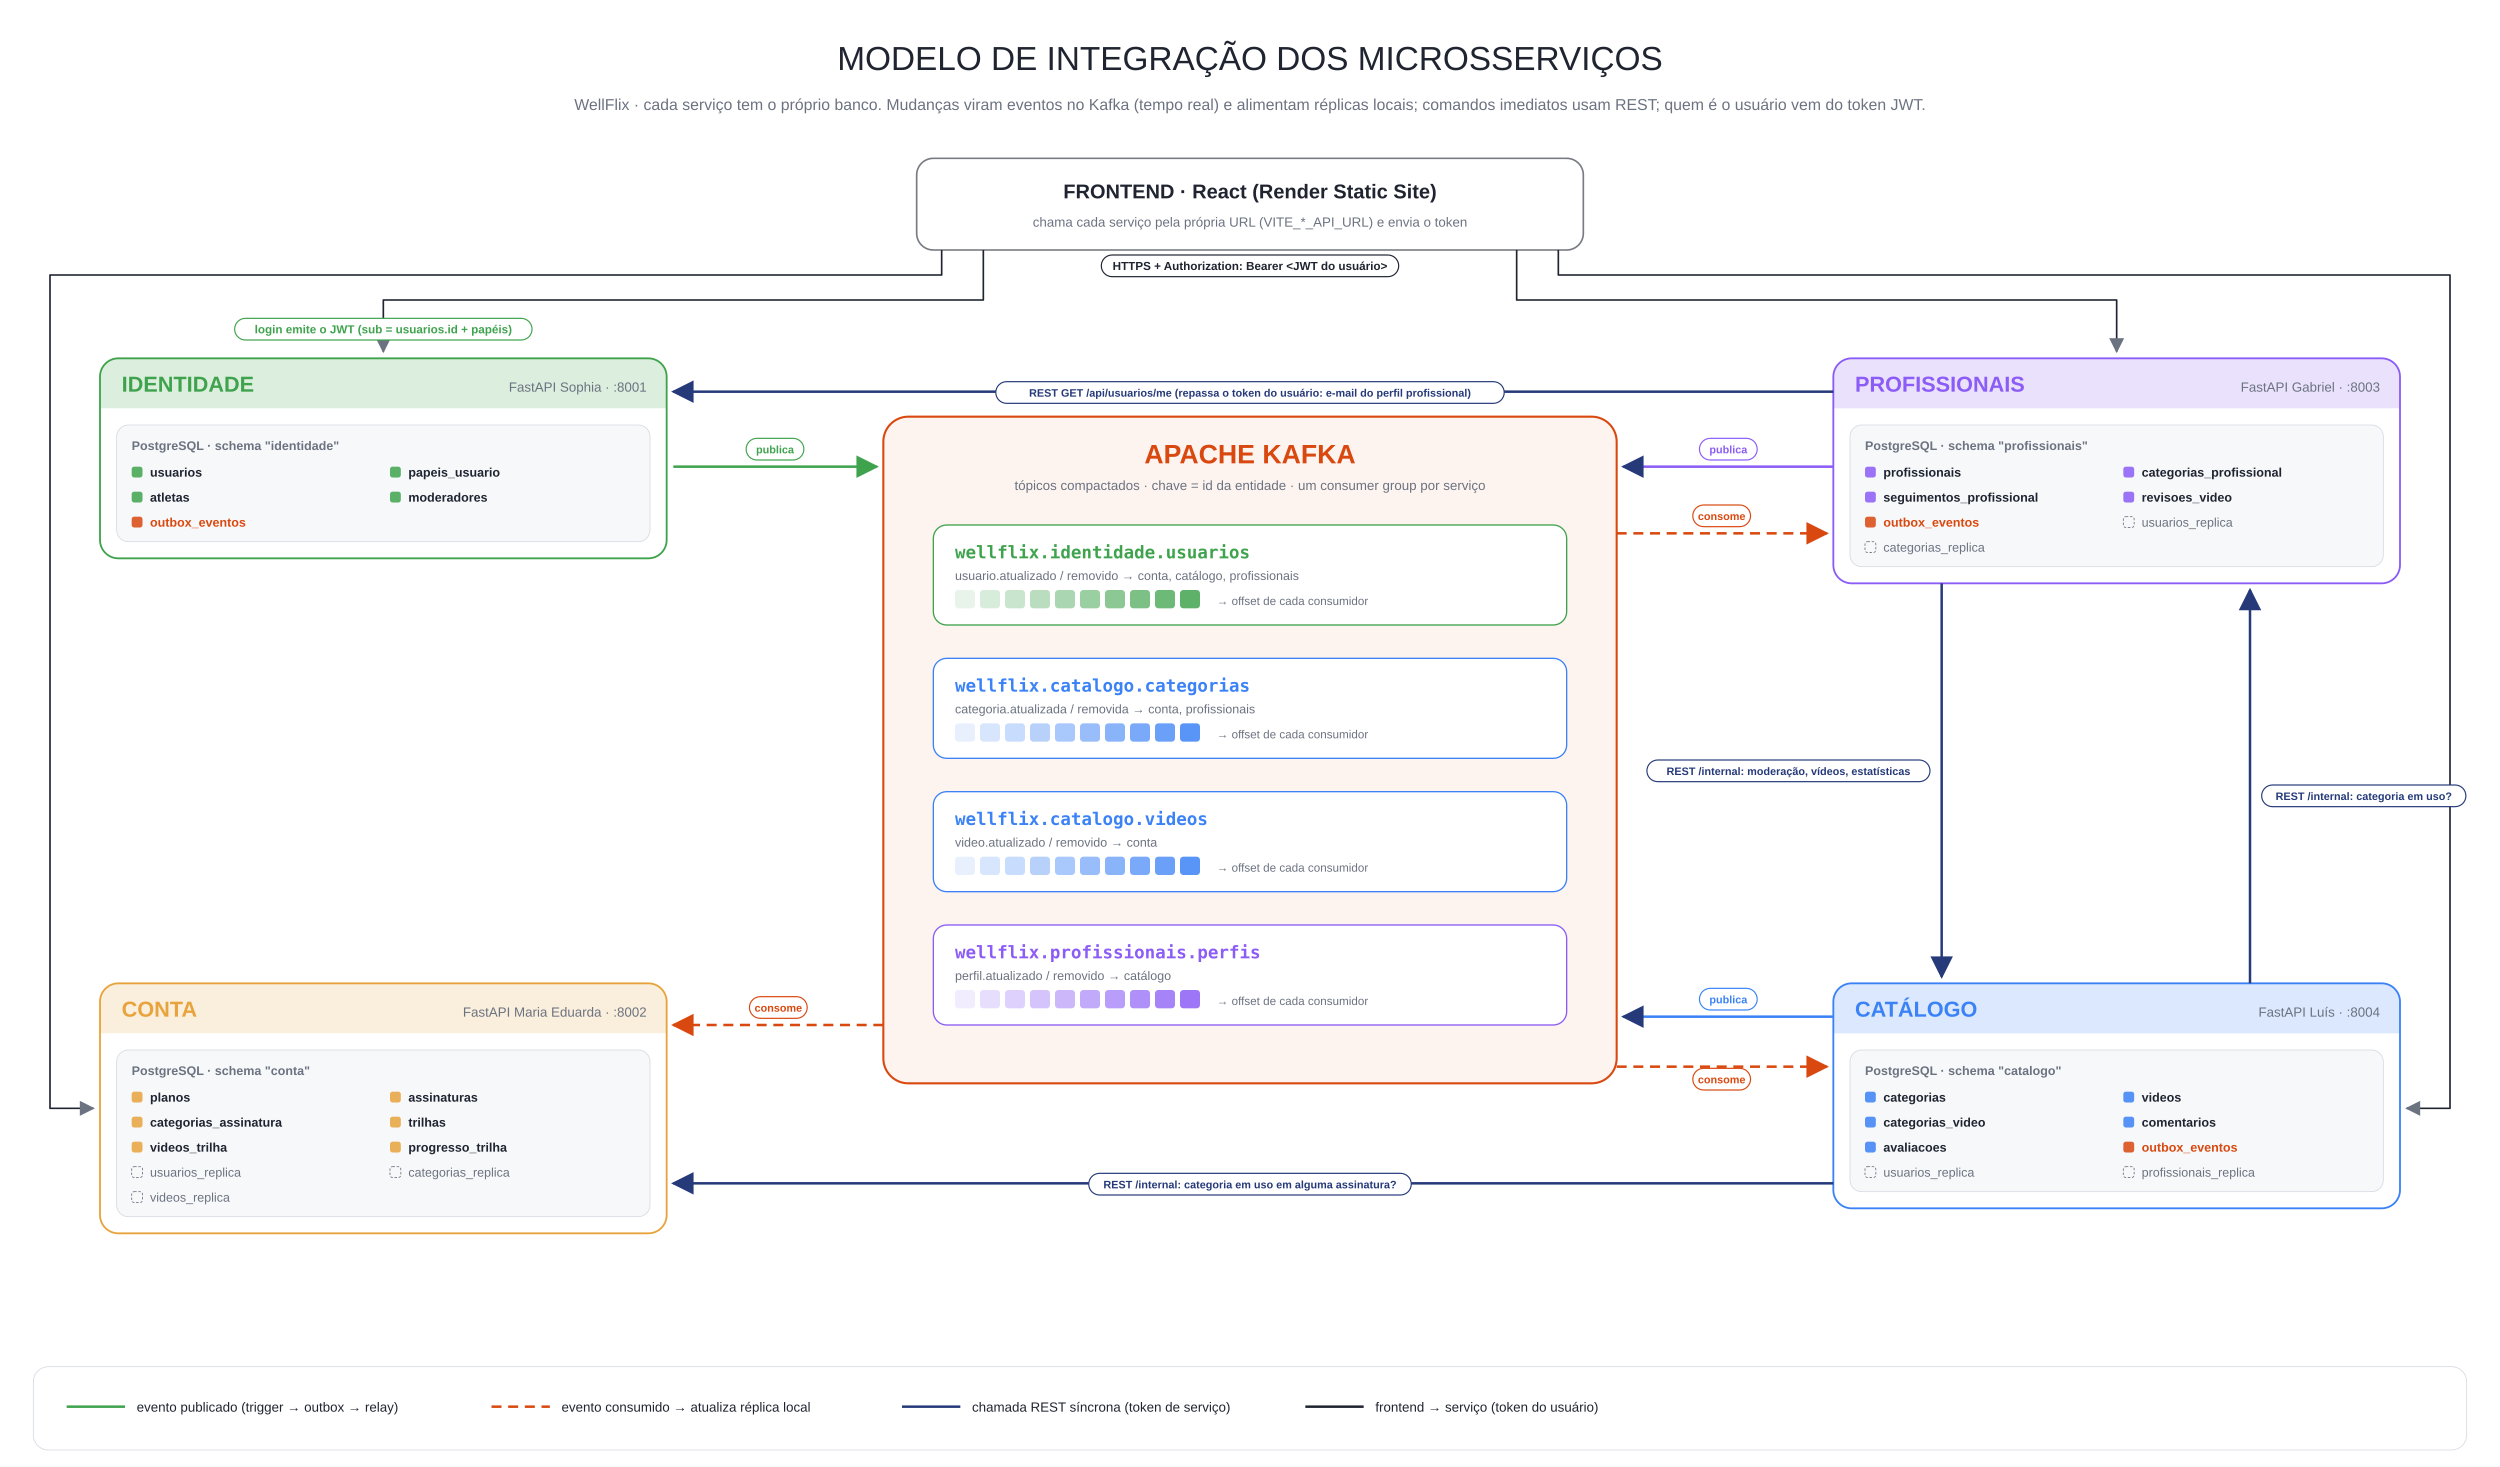
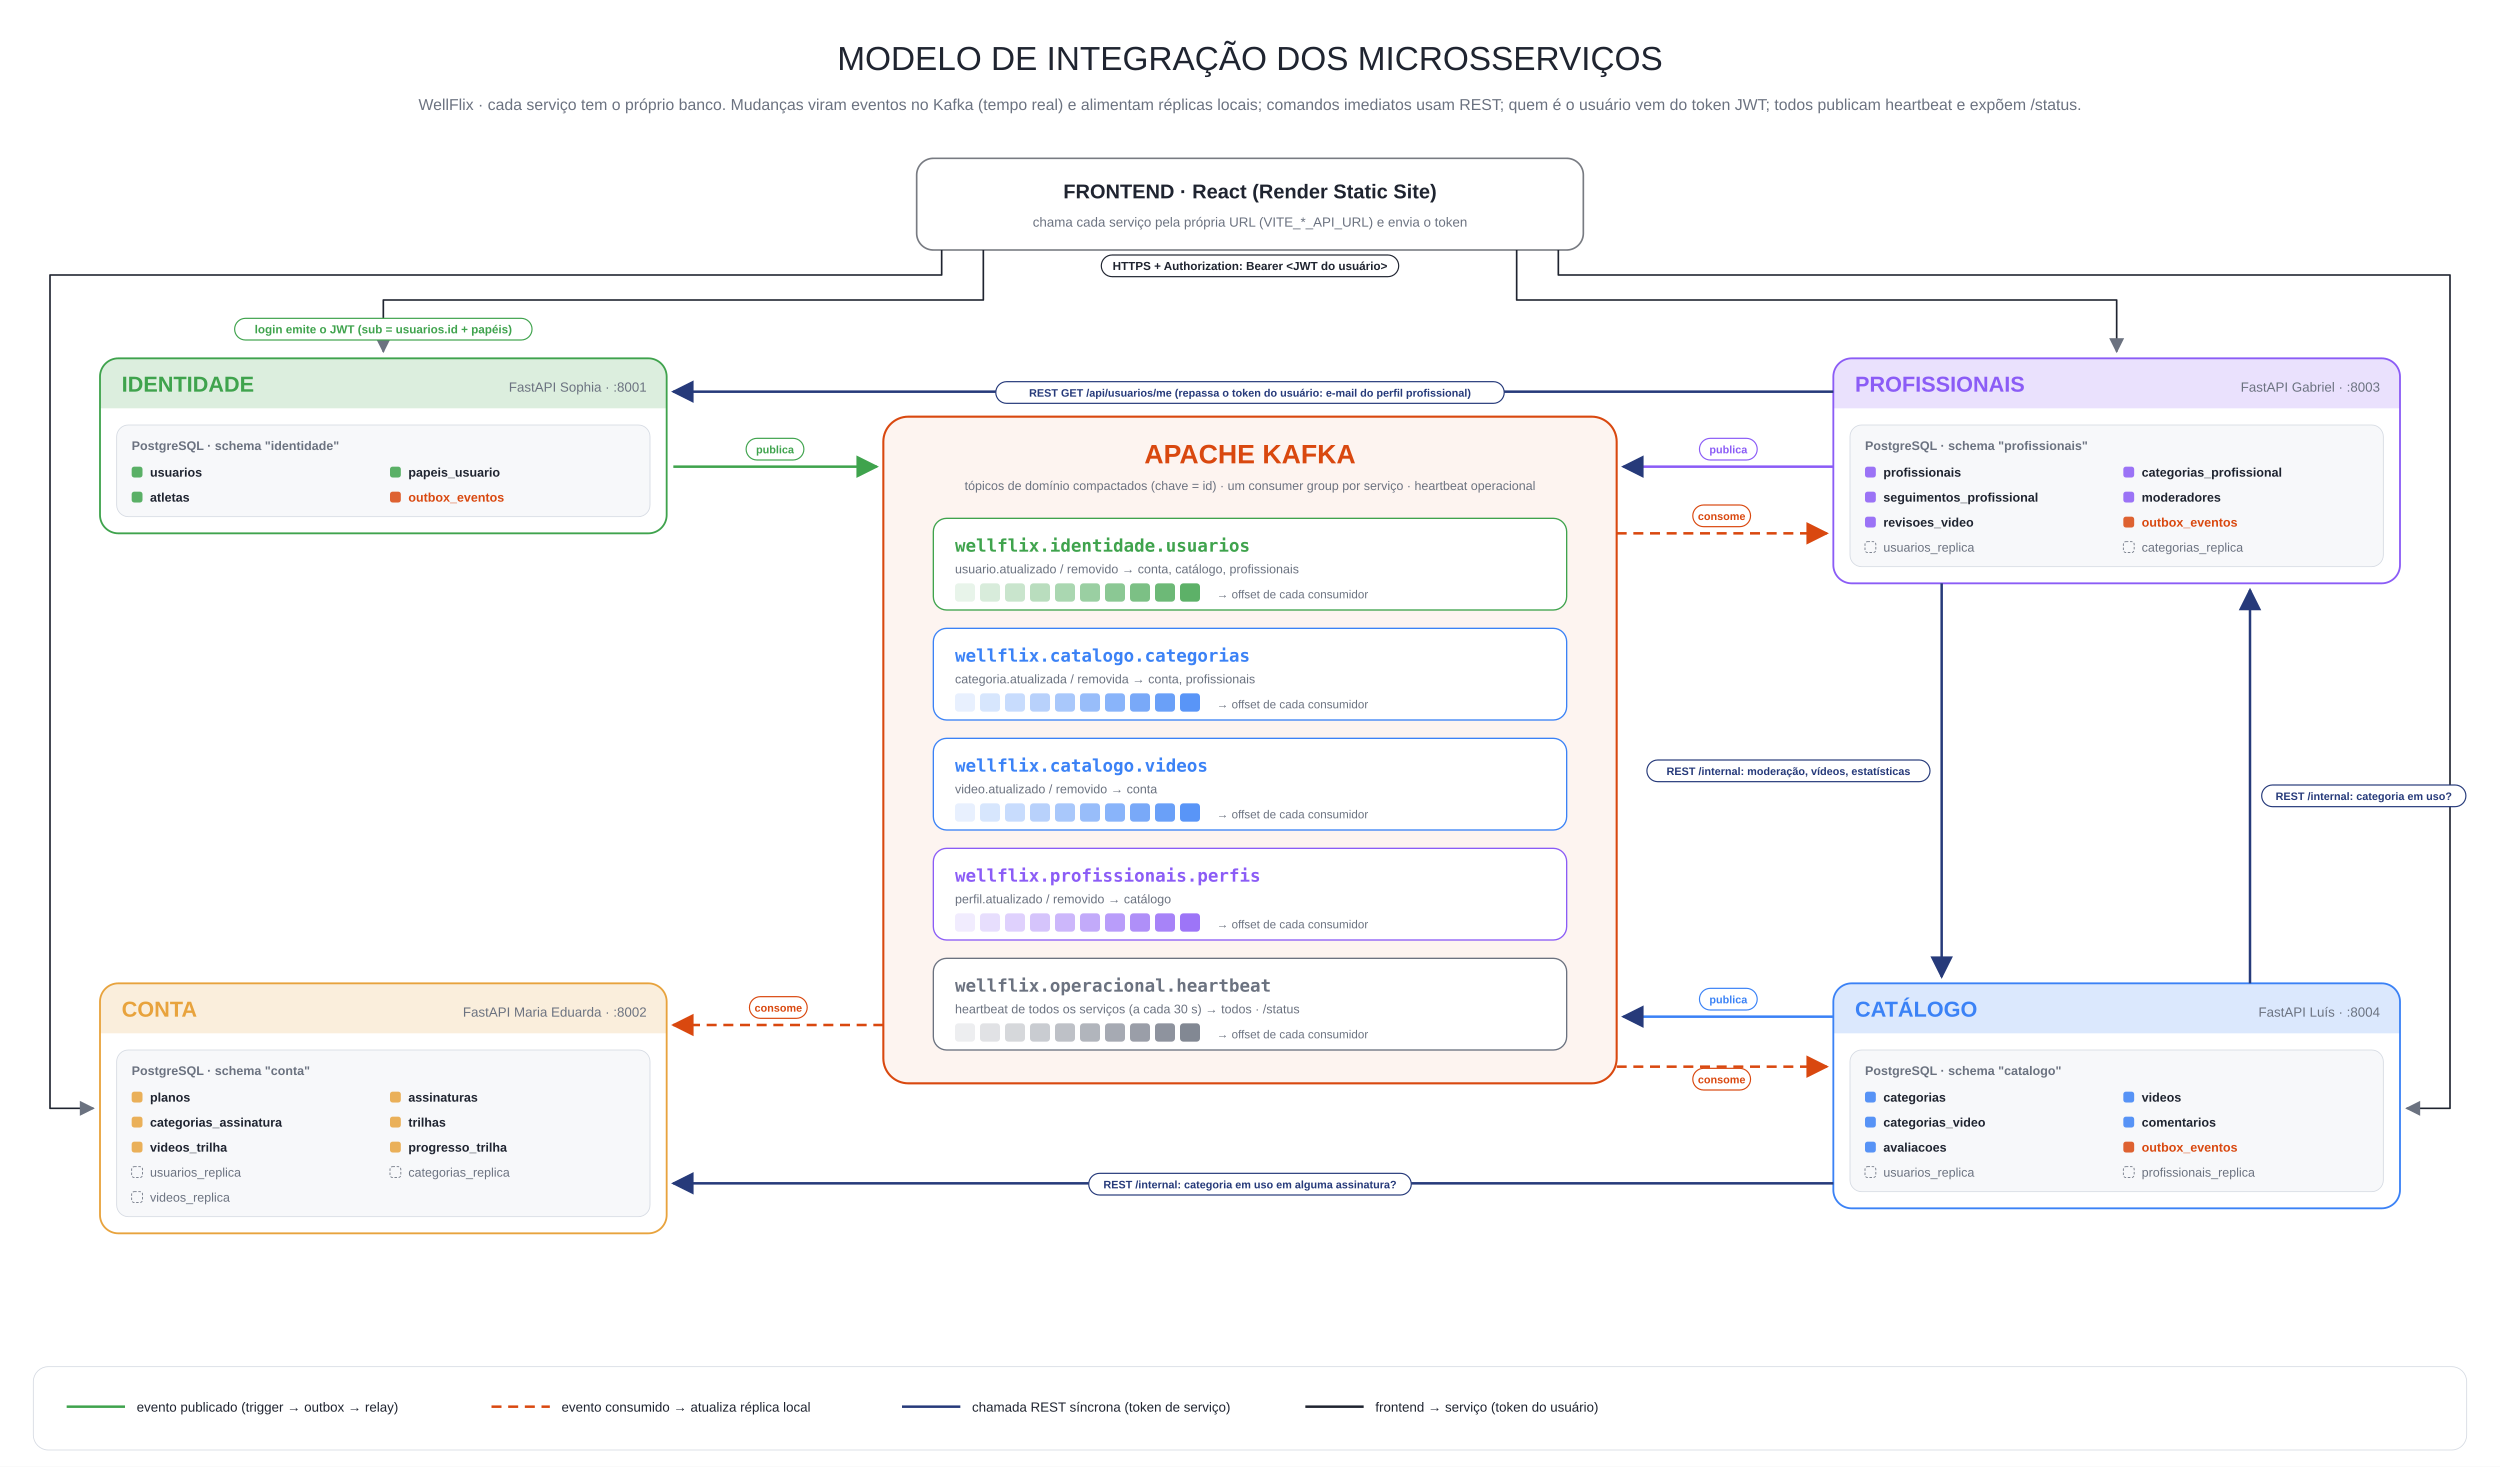
<svg xmlns="http://www.w3.org/2000/svg" width="3000" height="1760" viewBox="0 0 3000 1760">
  <rect width="3000" height="1760" fill="#ffffff" />
  <defs>
    <marker id="ag" viewBox="0 0 10 10" refX="9" refY="5" markerWidth="9" markerHeight="9" orient="auto-start-reverse">
      <path d="M0,0 L10,5 L0,10 z" fill="#3fa34d" />
    </marker>
    <marker id="ak" viewBox="0 0 10 10" refX="9" refY="5" markerWidth="9" markerHeight="9" orient="auto-start-reverse">
      <path d="M0,0 L10,5 L0,10 z" fill="#d9480f" />
    </marker>
    <marker id="ab" viewBox="0 0 10 10" refX="9" refY="5" markerWidth="9" markerHeight="9" orient="auto-start-reverse">
      <path d="M0,0 L10,5 L0,10 z" fill="#263a7a" />
    </marker>
    <marker id="am" viewBox="0 0 10 10" refX="9" refY="5" markerWidth="9" markerHeight="9" orient="auto-start-reverse">
      <path d="M0,0 L10,5 L0,10 z" fill="#6b7280" />
    </marker>
  </defs>
  <text x="1500.0" y="84" font-family="Liberation Sans, Arial, DejaVu Sans, sans-serif" font-size="40" font-weight="400" fill="#1f2430" text-anchor="middle">MODELO DE INTEGRAÇÃO DOS MICROSSERVIÇOS</text>
-   <text x="1500.0" y="132" font-family="Liberation Sans, Arial, DejaVu Sans, sans-serif" font-size="19" font-weight="400" fill="#6b7280" text-anchor="middle">WellFlix · cada serviço tem o próprio banco. Mudanças viram eventos no Kafka (tempo real) e alimentam réplicas locais; comandos imediatos usam REST; quem é o usuário vem do token JWT.</text>
+   <text x="1500.0" y="132" font-family="Liberation Sans, Arial, DejaVu Sans, sans-serif" font-size="19" font-weight="400" fill="#6b7280" text-anchor="middle">WellFlix · cada serviço tem o próprio banco. Mudanças viram eventos no Kafka (tempo real) e alimentam réplicas locais; comandos imediatos usam REST; quem é o usuário vem do token JWT; todos publicam heartbeat e expõem /status.</text>
  <rect x="1100" y="190" width="800" height="110" rx="20" fill="#ffffff" stroke="#1f2430" stroke-opacity="0.6" stroke-width="2" />
  <text x="1500.0" y="238" font-family="Liberation Sans, Arial, DejaVu Sans, sans-serif" font-size="24" font-weight="700" fill="#1f2430" text-anchor="middle">FRONTEND · React (Render Static Site)</text>
  <text x="1500.0" y="272" font-family="Liberation Sans, Arial, DejaVu Sans, sans-serif" font-size="16" font-weight="400" fill="#6b7280" text-anchor="middle">chama cada serviço pela própria URL (VITE_*_API_URL) e envia o token</text>
-   <rect x="120" y="430" width="680" height="240" rx="22" fill="#ffffff" stroke="#3fa34d" stroke-width="2.2" />
+   <rect x="120" y="430" width="680" height="210" rx="22" fill="#ffffff" stroke="#3fa34d" stroke-width="2.2" />
  <path d="M120,452 a22,22 0 0 1 22,-22 h636 a22,22 0 0 1 22,22 v38 h-680 z" fill="#3fa34d" fill-opacity="0.18" />
  <text x="146" y="470" font-family="Liberation Sans, Arial, DejaVu Sans, sans-serif" font-size="26" font-weight="700" fill="#3fa34d" text-anchor="start">IDENTIDADE</text>
  <text x="776" y="470" font-family="Liberation Sans, Arial, DejaVu Sans, sans-serif" font-size="16" font-weight="500" fill="#6b7280" text-anchor="end">FastAPI Sophia · :8001</text>
-   <rect x="140" y="510" width="640" height="140" rx="14" fill="#f7f8fa" stroke="#d5dae2" />
+   <rect x="140" y="510" width="640" height="110" rx="14" fill="#f7f8fa" stroke="#d5dae2" />
  <text x="158" y="540" font-family="Liberation Sans, Arial, DejaVu Sans, sans-serif" font-size="15" font-weight="700" fill="#6b7280" text-anchor="start">PostgreSQL · schema "identidade"</text>
  <rect x="158" y="560" width="13" height="13" rx="3" fill="#3fa34d" fill-opacity="0.85" />
  <text x="180" y="572" font-family="Liberation Sans, Arial, DejaVu Sans, sans-serif" font-size="15" font-weight="600" fill="#1f2430" text-anchor="start">usuarios</text>
  <rect x="468" y="560" width="13" height="13" rx="3" fill="#3fa34d" fill-opacity="0.85" />
  <text x="490" y="572" font-family="Liberation Sans, Arial, DejaVu Sans, sans-serif" font-size="15" font-weight="600" fill="#1f2430" text-anchor="start">papeis_usuario</text>
  <rect x="158" y="590" width="13" height="13" rx="3" fill="#3fa34d" fill-opacity="0.85" />
  <text x="180" y="602" font-family="Liberation Sans, Arial, DejaVu Sans, sans-serif" font-size="15" font-weight="600" fill="#1f2430" text-anchor="start">atletas</text>
-   <rect x="468" y="590" width="13" height="13" rx="3" fill="#3fa34d" fill-opacity="0.85" />
-   <text x="490" y="602" font-family="Liberation Sans, Arial, DejaVu Sans, sans-serif" font-size="15" font-weight="600" fill="#1f2430" text-anchor="start">moderadores</text>
-   <rect x="158" y="620" width="13" height="13" rx="3" fill="#d9480f" fill-opacity="0.85" />
-   <text x="180" y="632" font-family="Liberation Sans, Arial, DejaVu Sans, sans-serif" font-size="15" font-weight="600" fill="#d9480f" text-anchor="start">outbox_eventos</text>
+   <rect x="468" y="590" width="13" height="13" rx="3" fill="#d9480f" fill-opacity="0.85" />
+   <text x="490" y="602" font-family="Liberation Sans, Arial, DejaVu Sans, sans-serif" font-size="15" font-weight="600" fill="#d9480f" text-anchor="start">outbox_eventos</text>
  <rect x="2200" y="430" width="680" height="270" rx="22" fill="#ffffff" stroke="#8b5cf6" stroke-width="2.2" />
  <path d="M2200,452 a22,22 0 0 1 22,-22 h636 a22,22 0 0 1 22,22 v38 h-680 z" fill="#8b5cf6" fill-opacity="0.18" />
  <text x="2226" y="470" font-family="Liberation Sans, Arial, DejaVu Sans, sans-serif" font-size="26" font-weight="700" fill="#8b5cf6" text-anchor="start">PROFISSIONAIS</text>
  <text x="2856" y="470" font-family="Liberation Sans, Arial, DejaVu Sans, sans-serif" font-size="16" font-weight="500" fill="#6b7280" text-anchor="end">FastAPI Gabriel · :8003</text>
  <rect x="2220" y="510" width="640" height="170" rx="14" fill="#f7f8fa" stroke="#d5dae2" />
  <text x="2238" y="540" font-family="Liberation Sans, Arial, DejaVu Sans, sans-serif" font-size="15" font-weight="700" fill="#6b7280" text-anchor="start">PostgreSQL · schema "profissionais"</text>
  <rect x="2238" y="560" width="13" height="13" rx="3" fill="#8b5cf6" fill-opacity="0.85" />
  <text x="2260" y="572" font-family="Liberation Sans, Arial, DejaVu Sans, sans-serif" font-size="15" font-weight="600" fill="#1f2430" text-anchor="start">profissionais</text>
  <rect x="2548" y="560" width="13" height="13" rx="3" fill="#8b5cf6" fill-opacity="0.85" />
  <text x="2570" y="572" font-family="Liberation Sans, Arial, DejaVu Sans, sans-serif" font-size="15" font-weight="600" fill="#1f2430" text-anchor="start">categorias_profissional</text>
  <rect x="2238" y="590" width="13" height="13" rx="3" fill="#8b5cf6" fill-opacity="0.85" />
  <text x="2260" y="602" font-family="Liberation Sans, Arial, DejaVu Sans, sans-serif" font-size="15" font-weight="600" fill="#1f2430" text-anchor="start">seguimentos_profissional</text>
  <rect x="2548" y="590" width="13" height="13" rx="3" fill="#8b5cf6" fill-opacity="0.85" />
-   <text x="2570" y="602" font-family="Liberation Sans, Arial, DejaVu Sans, sans-serif" font-size="15" font-weight="600" fill="#1f2430" text-anchor="start">revisoes_video</text>
-   <rect x="2238" y="620" width="13" height="13" rx="3" fill="#d9480f" fill-opacity="0.85" />
-   <text x="2260" y="632" font-family="Liberation Sans, Arial, DejaVu Sans, sans-serif" font-size="15" font-weight="600" fill="#d9480f" text-anchor="start">outbox_eventos</text>
-   <rect x="2548" y="620" width="13" height="13" rx="3" fill="none" stroke="#6b7280" stroke-dasharray="3 2" />
-   <text x="2570" y="632" font-family="Liberation Sans, Arial, DejaVu Sans, sans-serif" font-size="15" font-weight="400" fill="#6b7280" text-anchor="start">usuarios_replica</text>
+   <text x="2570" y="602" font-family="Liberation Sans, Arial, DejaVu Sans, sans-serif" font-size="15" font-weight="600" fill="#1f2430" text-anchor="start">moderadores</text>
+   <rect x="2238" y="620" width="13" height="13" rx="3" fill="#8b5cf6" fill-opacity="0.85" />
+   <text x="2260" y="632" font-family="Liberation Sans, Arial, DejaVu Sans, sans-serif" font-size="15" font-weight="600" fill="#1f2430" text-anchor="start">revisoes_video</text>
+   <rect x="2548" y="620" width="13" height="13" rx="3" fill="#d9480f" fill-opacity="0.85" />
+   <text x="2570" y="632" font-family="Liberation Sans, Arial, DejaVu Sans, sans-serif" font-size="15" font-weight="600" fill="#d9480f" text-anchor="start">outbox_eventos</text>
  <rect x="2238" y="650" width="13" height="13" rx="3" fill="none" stroke="#6b7280" stroke-dasharray="3 2" />
-   <text x="2260" y="662" font-family="Liberation Sans, Arial, DejaVu Sans, sans-serif" font-size="15" font-weight="400" fill="#6b7280" text-anchor="start">categorias_replica</text>
+   <text x="2260" y="662" font-family="Liberation Sans, Arial, DejaVu Sans, sans-serif" font-size="15" font-weight="400" fill="#6b7280" text-anchor="start">usuarios_replica</text>
+   <rect x="2548" y="650" width="13" height="13" rx="3" fill="none" stroke="#6b7280" stroke-dasharray="3 2" />
+   <text x="2570" y="662" font-family="Liberation Sans, Arial, DejaVu Sans, sans-serif" font-size="15" font-weight="400" fill="#6b7280" text-anchor="start">categorias_replica</text>
  <rect x="120" y="1180" width="680" height="300" rx="22" fill="#ffffff" stroke="#e8a33d" stroke-width="2.2" />
  <path d="M120,1202 a22,22 0 0 1 22,-22 h636 a22,22 0 0 1 22,22 v38 h-680 z" fill="#e8a33d" fill-opacity="0.18" />
  <text x="146" y="1220" font-family="Liberation Sans, Arial, DejaVu Sans, sans-serif" font-size="26" font-weight="700" fill="#e8a33d" text-anchor="start">CONTA</text>
  <text x="776" y="1220" font-family="Liberation Sans, Arial, DejaVu Sans, sans-serif" font-size="16" font-weight="500" fill="#6b7280" text-anchor="end">FastAPI Maria Eduarda · :8002</text>
  <rect x="140" y="1260" width="640" height="200" rx="14" fill="#f7f8fa" stroke="#d5dae2" />
  <text x="158" y="1290" font-family="Liberation Sans, Arial, DejaVu Sans, sans-serif" font-size="15" font-weight="700" fill="#6b7280" text-anchor="start">PostgreSQL · schema "conta"</text>
  <rect x="158" y="1310" width="13" height="13" rx="3" fill="#e8a33d" fill-opacity="0.85" />
  <text x="180" y="1322" font-family="Liberation Sans, Arial, DejaVu Sans, sans-serif" font-size="15" font-weight="600" fill="#1f2430" text-anchor="start">planos</text>
  <rect x="468" y="1310" width="13" height="13" rx="3" fill="#e8a33d" fill-opacity="0.85" />
  <text x="490" y="1322" font-family="Liberation Sans, Arial, DejaVu Sans, sans-serif" font-size="15" font-weight="600" fill="#1f2430" text-anchor="start">assinaturas</text>
  <rect x="158" y="1340" width="13" height="13" rx="3" fill="#e8a33d" fill-opacity="0.85" />
  <text x="180" y="1352" font-family="Liberation Sans, Arial, DejaVu Sans, sans-serif" font-size="15" font-weight="600" fill="#1f2430" text-anchor="start">categorias_assinatura</text>
  <rect x="468" y="1340" width="13" height="13" rx="3" fill="#e8a33d" fill-opacity="0.85" />
  <text x="490" y="1352" font-family="Liberation Sans, Arial, DejaVu Sans, sans-serif" font-size="15" font-weight="600" fill="#1f2430" text-anchor="start">trilhas</text>
  <rect x="158" y="1370" width="13" height="13" rx="3" fill="#e8a33d" fill-opacity="0.85" />
  <text x="180" y="1382" font-family="Liberation Sans, Arial, DejaVu Sans, sans-serif" font-size="15" font-weight="600" fill="#1f2430" text-anchor="start">videos_trilha</text>
  <rect x="468" y="1370" width="13" height="13" rx="3" fill="#e8a33d" fill-opacity="0.85" />
  <text x="490" y="1382" font-family="Liberation Sans, Arial, DejaVu Sans, sans-serif" font-size="15" font-weight="600" fill="#1f2430" text-anchor="start">progresso_trilha</text>
  <rect x="158" y="1400" width="13" height="13" rx="3" fill="none" stroke="#6b7280" stroke-dasharray="3 2" />
  <text x="180" y="1412" font-family="Liberation Sans, Arial, DejaVu Sans, sans-serif" font-size="15" font-weight="400" fill="#6b7280" text-anchor="start">usuarios_replica</text>
  <rect x="468" y="1400" width="13" height="13" rx="3" fill="none" stroke="#6b7280" stroke-dasharray="3 2" />
  <text x="490" y="1412" font-family="Liberation Sans, Arial, DejaVu Sans, sans-serif" font-size="15" font-weight="400" fill="#6b7280" text-anchor="start">categorias_replica</text>
  <rect x="158" y="1430" width="13" height="13" rx="3" fill="none" stroke="#6b7280" stroke-dasharray="3 2" />
  <text x="180" y="1442" font-family="Liberation Sans, Arial, DejaVu Sans, sans-serif" font-size="15" font-weight="400" fill="#6b7280" text-anchor="start">videos_replica</text>
  <rect x="2200" y="1180" width="680" height="270" rx="22" fill="#ffffff" stroke="#3b82f6" stroke-width="2.2" />
  <path d="M2200,1202 a22,22 0 0 1 22,-22 h636 a22,22 0 0 1 22,22 v38 h-680 z" fill="#3b82f6" fill-opacity="0.18" />
  <text x="2226" y="1220" font-family="Liberation Sans, Arial, DejaVu Sans, sans-serif" font-size="26" font-weight="700" fill="#3b82f6" text-anchor="start">CATÁLOGO</text>
  <text x="2856" y="1220" font-family="Liberation Sans, Arial, DejaVu Sans, sans-serif" font-size="16" font-weight="500" fill="#6b7280" text-anchor="end">FastAPI Luís · :8004</text>
  <rect x="2220" y="1260" width="640" height="170" rx="14" fill="#f7f8fa" stroke="#d5dae2" />
  <text x="2238" y="1290" font-family="Liberation Sans, Arial, DejaVu Sans, sans-serif" font-size="15" font-weight="700" fill="#6b7280" text-anchor="start">PostgreSQL · schema "catalogo"</text>
  <rect x="2238" y="1310" width="13" height="13" rx="3" fill="#3b82f6" fill-opacity="0.85" />
  <text x="2260" y="1322" font-family="Liberation Sans, Arial, DejaVu Sans, sans-serif" font-size="15" font-weight="600" fill="#1f2430" text-anchor="start">categorias</text>
  <rect x="2548" y="1310" width="13" height="13" rx="3" fill="#3b82f6" fill-opacity="0.85" />
  <text x="2570" y="1322" font-family="Liberation Sans, Arial, DejaVu Sans, sans-serif" font-size="15" font-weight="600" fill="#1f2430" text-anchor="start">videos</text>
  <rect x="2238" y="1340" width="13" height="13" rx="3" fill="#3b82f6" fill-opacity="0.85" />
  <text x="2260" y="1352" font-family="Liberation Sans, Arial, DejaVu Sans, sans-serif" font-size="15" font-weight="600" fill="#1f2430" text-anchor="start">categorias_video</text>
  <rect x="2548" y="1340" width="13" height="13" rx="3" fill="#3b82f6" fill-opacity="0.85" />
  <text x="2570" y="1352" font-family="Liberation Sans, Arial, DejaVu Sans, sans-serif" font-size="15" font-weight="600" fill="#1f2430" text-anchor="start">comentarios</text>
  <rect x="2238" y="1370" width="13" height="13" rx="3" fill="#3b82f6" fill-opacity="0.85" />
  <text x="2260" y="1382" font-family="Liberation Sans, Arial, DejaVu Sans, sans-serif" font-size="15" font-weight="600" fill="#1f2430" text-anchor="start">avaliacoes</text>
  <rect x="2548" y="1370" width="13" height="13" rx="3" fill="#d9480f" fill-opacity="0.85" />
  <text x="2570" y="1382" font-family="Liberation Sans, Arial, DejaVu Sans, sans-serif" font-size="15" font-weight="600" fill="#d9480f" text-anchor="start">outbox_eventos</text>
  <rect x="2238" y="1400" width="13" height="13" rx="3" fill="none" stroke="#6b7280" stroke-dasharray="3 2" />
  <text x="2260" y="1412" font-family="Liberation Sans, Arial, DejaVu Sans, sans-serif" font-size="15" font-weight="400" fill="#6b7280" text-anchor="start">usuarios_replica</text>
  <rect x="2548" y="1400" width="13" height="13" rx="3" fill="none" stroke="#6b7280" stroke-dasharray="3 2" />
  <text x="2570" y="1412" font-family="Liberation Sans, Arial, DejaVu Sans, sans-serif" font-size="15" font-weight="400" fill="#6b7280" text-anchor="start">profissionais_replica</text>
  <path d="M1180,300 L1180,360 L460,360 L460,422" fill="none" stroke="#1f2430" stroke-width="2" stroke-linejoin="round" marker-end="url(#am)" />
  <path d="M1820,300 L1820,360 L2540,360 L2540,422" fill="none" stroke="#1f2430" stroke-width="2" stroke-linejoin="round" marker-end="url(#am)" />
  <path d="M1130,300 L1130,330 L60,330 L60,1330 L112,1330" fill="none" stroke="#1f2430" stroke-width="2" stroke-linejoin="round" marker-end="url(#am)" />
  <path d="M1870,300 L1870,330 L2940,330 L2940,1330 L2888,1330" fill="none" stroke="#1f2430" stroke-width="2" stroke-linejoin="round" marker-end="url(#am)" />
  <rect x="1321.56" y="306" width="356.88" height="26" rx="13" fill="#ffffff" stroke="#1f2430" stroke-width="1.4" />
  <text x="1500.0" y="324" font-family="Liberation Sans, Arial, DejaVu Sans, sans-serif" font-size="14" font-weight="600" fill="#1f2430" text-anchor="middle">HTTPS + Authorization: Bearer &lt;JWT do usuário&gt;</text>
  <rect x="281.56" y="382" width="356.88" height="26" rx="13" fill="#ffffff" stroke="#3fa34d" stroke-width="1.4" />
  <text x="460.0" y="400" font-family="Liberation Sans, Arial, DejaVu Sans, sans-serif" font-size="14" font-weight="600" fill="#3fa34d" text-anchor="middle">login emite o JWT (sub = usuarios.id + papéis)</text>
  <rect x="1060" y="500" width="880" height="800" rx="30" fill="#d9480f" fill-opacity="0.06" stroke="#d9480f" stroke-width="2.5" />
  <text x="1500.0" y="556" font-family="Liberation Sans, Arial, DejaVu Sans, sans-serif" font-size="32" font-weight="700" fill="#d9480f" text-anchor="middle">APACHE KAFKA</text>
-   <text x="1500.0" y="588" font-family="Liberation Sans, Arial, DejaVu Sans, sans-serif" font-size="16" font-weight="400" fill="#6b7280" text-anchor="middle">tópicos compactados · chave = id da entidade · um consumer group por serviço</text>
-   <rect x="1120" y="630" width="760" height="120" rx="16" fill="#ffffff" stroke="#3fa34d" stroke-width="1.6" />
-   <rect x="1146" y="708" width="24" height="22" rx="4" fill="#3fa34d" fill-opacity="0.12" />
-   <rect x="1176" y="708" width="24" height="22" rx="4" fill="#3fa34d" fill-opacity="0.2" />
-   <rect x="1206" y="708" width="24" height="22" rx="4" fill="#3fa34d" fill-opacity="0.28" />
-   <rect x="1236" y="708" width="24" height="22" rx="4" fill="#3fa34d" fill-opacity="0.36" />
-   <rect x="1266" y="708" width="24" height="22" rx="4" fill="#3fa34d" fill-opacity="0.44" />
-   <rect x="1296" y="708" width="24" height="22" rx="4" fill="#3fa34d" fill-opacity="0.52" />
-   <rect x="1326" y="708" width="24" height="22" rx="4" fill="#3fa34d" fill-opacity="0.6" />
-   <rect x="1356" y="708" width="24" height="22" rx="4" fill="#3fa34d" fill-opacity="0.68" />
-   <rect x="1386" y="708" width="24" height="22" rx="4" fill="#3fa34d" fill-opacity="0.76" />
-   <rect x="1416" y="708" width="24" height="22" rx="4" fill="#3fa34d" fill-opacity="0.84" />
-   <text x="1460" y="726" font-family="Liberation Sans, Arial, DejaVu Sans, sans-serif" font-size="14" font-weight="400" fill="#6b7280" text-anchor="start">→ offset de cada consumidor</text>
-   <text x="1146" y="670" font-family="DejaVu Sans Mono, monospace" font-size="21" font-weight="700" fill="#3fa34d" text-anchor="start">wellflix.identidade.usuarios</text>
-   <text x="1146" y="696" font-family="Liberation Sans, Arial, DejaVu Sans, sans-serif" font-size="15" font-weight="400" fill="#6b7280" text-anchor="start">usuario.atualizado / removido  →  conta, catálogo, profissionais</text>
-   <rect x="1120" y="790" width="760" height="120" rx="16" fill="#ffffff" stroke="#3b82f6" stroke-width="1.6" />
-   <rect x="1146" y="868" width="24" height="22" rx="4" fill="#3b82f6" fill-opacity="0.12" />
-   <rect x="1176" y="868" width="24" height="22" rx="4" fill="#3b82f6" fill-opacity="0.2" />
-   <rect x="1206" y="868" width="24" height="22" rx="4" fill="#3b82f6" fill-opacity="0.28" />
-   <rect x="1236" y="868" width="24" height="22" rx="4" fill="#3b82f6" fill-opacity="0.36" />
-   <rect x="1266" y="868" width="24" height="22" rx="4" fill="#3b82f6" fill-opacity="0.44" />
-   <rect x="1296" y="868" width="24" height="22" rx="4" fill="#3b82f6" fill-opacity="0.52" />
-   <rect x="1326" y="868" width="24" height="22" rx="4" fill="#3b82f6" fill-opacity="0.6" />
-   <rect x="1356" y="868" width="24" height="22" rx="4" fill="#3b82f6" fill-opacity="0.68" />
-   <rect x="1386" y="868" width="24" height="22" rx="4" fill="#3b82f6" fill-opacity="0.76" />
-   <rect x="1416" y="868" width="24" height="22" rx="4" fill="#3b82f6" fill-opacity="0.84" />
-   <text x="1460" y="886" font-family="Liberation Sans, Arial, DejaVu Sans, sans-serif" font-size="14" font-weight="400" fill="#6b7280" text-anchor="start">→ offset de cada consumidor</text>
-   <text x="1146" y="830" font-family="DejaVu Sans Mono, monospace" font-size="21" font-weight="700" fill="#3b82f6" text-anchor="start">wellflix.catalogo.categorias</text>
-   <text x="1146" y="856" font-family="Liberation Sans, Arial, DejaVu Sans, sans-serif" font-size="15" font-weight="400" fill="#6b7280" text-anchor="start">categoria.atualizada / removida  →  conta, profissionais</text>
-   <rect x="1120" y="950" width="760" height="120" rx="16" fill="#ffffff" stroke="#3b82f6" stroke-width="1.6" />
-   <rect x="1146" y="1028" width="24" height="22" rx="4" fill="#3b82f6" fill-opacity="0.12" />
-   <rect x="1176" y="1028" width="24" height="22" rx="4" fill="#3b82f6" fill-opacity="0.2" />
-   <rect x="1206" y="1028" width="24" height="22" rx="4" fill="#3b82f6" fill-opacity="0.28" />
-   <rect x="1236" y="1028" width="24" height="22" rx="4" fill="#3b82f6" fill-opacity="0.36" />
-   <rect x="1266" y="1028" width="24" height="22" rx="4" fill="#3b82f6" fill-opacity="0.44" />
-   <rect x="1296" y="1028" width="24" height="22" rx="4" fill="#3b82f6" fill-opacity="0.52" />
-   <rect x="1326" y="1028" width="24" height="22" rx="4" fill="#3b82f6" fill-opacity="0.6" />
-   <rect x="1356" y="1028" width="24" height="22" rx="4" fill="#3b82f6" fill-opacity="0.68" />
-   <rect x="1386" y="1028" width="24" height="22" rx="4" fill="#3b82f6" fill-opacity="0.76" />
-   <rect x="1416" y="1028" width="24" height="22" rx="4" fill="#3b82f6" fill-opacity="0.84" />
-   <text x="1460" y="1046" font-family="Liberation Sans, Arial, DejaVu Sans, sans-serif" font-size="14" font-weight="400" fill="#6b7280" text-anchor="start">→ offset de cada consumidor</text>
-   <text x="1146" y="990" font-family="DejaVu Sans Mono, monospace" font-size="21" font-weight="700" fill="#3b82f6" text-anchor="start">wellflix.catalogo.videos</text>
-   <text x="1146" y="1016" font-family="Liberation Sans, Arial, DejaVu Sans, sans-serif" font-size="15" font-weight="400" fill="#6b7280" text-anchor="start">video.atualizado / removido  →  conta</text>
-   <rect x="1120" y="1110" width="760" height="120" rx="16" fill="#ffffff" stroke="#8b5cf6" stroke-width="1.6" />
-   <rect x="1146" y="1188" width="24" height="22" rx="4" fill="#8b5cf6" fill-opacity="0.12" />
-   <rect x="1176" y="1188" width="24" height="22" rx="4" fill="#8b5cf6" fill-opacity="0.2" />
-   <rect x="1206" y="1188" width="24" height="22" rx="4" fill="#8b5cf6" fill-opacity="0.28" />
-   <rect x="1236" y="1188" width="24" height="22" rx="4" fill="#8b5cf6" fill-opacity="0.36" />
-   <rect x="1266" y="1188" width="24" height="22" rx="4" fill="#8b5cf6" fill-opacity="0.44" />
-   <rect x="1296" y="1188" width="24" height="22" rx="4" fill="#8b5cf6" fill-opacity="0.52" />
-   <rect x="1326" y="1188" width="24" height="22" rx="4" fill="#8b5cf6" fill-opacity="0.6" />
-   <rect x="1356" y="1188" width="24" height="22" rx="4" fill="#8b5cf6" fill-opacity="0.68" />
-   <rect x="1386" y="1188" width="24" height="22" rx="4" fill="#8b5cf6" fill-opacity="0.76" />
-   <rect x="1416" y="1188" width="24" height="22" rx="4" fill="#8b5cf6" fill-opacity="0.84" />
-   <text x="1460" y="1206" font-family="Liberation Sans, Arial, DejaVu Sans, sans-serif" font-size="14" font-weight="400" fill="#6b7280" text-anchor="start">→ offset de cada consumidor</text>
-   <text x="1146" y="1150" font-family="DejaVu Sans Mono, monospace" font-size="21" font-weight="700" fill="#8b5cf6" text-anchor="start">wellflix.profissionais.perfis</text>
-   <text x="1146" y="1176" font-family="Liberation Sans, Arial, DejaVu Sans, sans-serif" font-size="15" font-weight="400" fill="#6b7280" text-anchor="start">perfil.atualizado / removido  →  catálogo</text>
+   <text x="1500.0" y="588" font-family="Liberation Sans, Arial, DejaVu Sans, sans-serif" font-size="15" font-weight="400" fill="#6b7280" text-anchor="middle">tópicos de domínio compactados (chave = id) · um consumer group por serviço · heartbeat operacional</text>
+   <rect x="1120" y="622" width="760" height="110" rx="16" fill="#ffffff" stroke="#3fa34d" stroke-width="1.6" />
+   <rect x="1146" y="700" width="24" height="22" rx="4" fill="#3fa34d" fill-opacity="0.12" />
+   <rect x="1176" y="700" width="24" height="22" rx="4" fill="#3fa34d" fill-opacity="0.2" />
+   <rect x="1206" y="700" width="24" height="22" rx="4" fill="#3fa34d" fill-opacity="0.28" />
+   <rect x="1236" y="700" width="24" height="22" rx="4" fill="#3fa34d" fill-opacity="0.36" />
+   <rect x="1266" y="700" width="24" height="22" rx="4" fill="#3fa34d" fill-opacity="0.44" />
+   <rect x="1296" y="700" width="24" height="22" rx="4" fill="#3fa34d" fill-opacity="0.52" />
+   <rect x="1326" y="700" width="24" height="22" rx="4" fill="#3fa34d" fill-opacity="0.6" />
+   <rect x="1356" y="700" width="24" height="22" rx="4" fill="#3fa34d" fill-opacity="0.68" />
+   <rect x="1386" y="700" width="24" height="22" rx="4" fill="#3fa34d" fill-opacity="0.76" />
+   <rect x="1416" y="700" width="24" height="22" rx="4" fill="#3fa34d" fill-opacity="0.84" />
+   <text x="1460" y="718" font-family="Liberation Sans, Arial, DejaVu Sans, sans-serif" font-size="14" font-weight="400" fill="#6b7280" text-anchor="start">→ offset de cada consumidor</text>
+   <text x="1146" y="662" font-family="DejaVu Sans Mono, monospace" font-size="21" font-weight="700" fill="#3fa34d" text-anchor="start">wellflix.identidade.usuarios</text>
+   <text x="1146" y="688" font-family="Liberation Sans, Arial, DejaVu Sans, sans-serif" font-size="15" font-weight="400" fill="#6b7280" text-anchor="start">usuario.atualizado / removido  →  conta, catálogo, profissionais</text>
+   <rect x="1120" y="754" width="760" height="110" rx="16" fill="#ffffff" stroke="#3b82f6" stroke-width="1.6" />
+   <rect x="1146" y="832" width="24" height="22" rx="4" fill="#3b82f6" fill-opacity="0.12" />
+   <rect x="1176" y="832" width="24" height="22" rx="4" fill="#3b82f6" fill-opacity="0.2" />
+   <rect x="1206" y="832" width="24" height="22" rx="4" fill="#3b82f6" fill-opacity="0.28" />
+   <rect x="1236" y="832" width="24" height="22" rx="4" fill="#3b82f6" fill-opacity="0.36" />
+   <rect x="1266" y="832" width="24" height="22" rx="4" fill="#3b82f6" fill-opacity="0.44" />
+   <rect x="1296" y="832" width="24" height="22" rx="4" fill="#3b82f6" fill-opacity="0.52" />
+   <rect x="1326" y="832" width="24" height="22" rx="4" fill="#3b82f6" fill-opacity="0.6" />
+   <rect x="1356" y="832" width="24" height="22" rx="4" fill="#3b82f6" fill-opacity="0.68" />
+   <rect x="1386" y="832" width="24" height="22" rx="4" fill="#3b82f6" fill-opacity="0.76" />
+   <rect x="1416" y="832" width="24" height="22" rx="4" fill="#3b82f6" fill-opacity="0.84" />
+   <text x="1460" y="850" font-family="Liberation Sans, Arial, DejaVu Sans, sans-serif" font-size="14" font-weight="400" fill="#6b7280" text-anchor="start">→ offset de cada consumidor</text>
+   <text x="1146" y="794" font-family="DejaVu Sans Mono, monospace" font-size="21" font-weight="700" fill="#3b82f6" text-anchor="start">wellflix.catalogo.categorias</text>
+   <text x="1146" y="820" font-family="Liberation Sans, Arial, DejaVu Sans, sans-serif" font-size="15" font-weight="400" fill="#6b7280" text-anchor="start">categoria.atualizada / removida  →  conta, profissionais</text>
+   <rect x="1120" y="886" width="760" height="110" rx="16" fill="#ffffff" stroke="#3b82f6" stroke-width="1.6" />
+   <rect x="1146" y="964" width="24" height="22" rx="4" fill="#3b82f6" fill-opacity="0.12" />
+   <rect x="1176" y="964" width="24" height="22" rx="4" fill="#3b82f6" fill-opacity="0.2" />
+   <rect x="1206" y="964" width="24" height="22" rx="4" fill="#3b82f6" fill-opacity="0.28" />
+   <rect x="1236" y="964" width="24" height="22" rx="4" fill="#3b82f6" fill-opacity="0.36" />
+   <rect x="1266" y="964" width="24" height="22" rx="4" fill="#3b82f6" fill-opacity="0.44" />
+   <rect x="1296" y="964" width="24" height="22" rx="4" fill="#3b82f6" fill-opacity="0.52" />
+   <rect x="1326" y="964" width="24" height="22" rx="4" fill="#3b82f6" fill-opacity="0.6" />
+   <rect x="1356" y="964" width="24" height="22" rx="4" fill="#3b82f6" fill-opacity="0.68" />
+   <rect x="1386" y="964" width="24" height="22" rx="4" fill="#3b82f6" fill-opacity="0.76" />
+   <rect x="1416" y="964" width="24" height="22" rx="4" fill="#3b82f6" fill-opacity="0.84" />
+   <text x="1460" y="982" font-family="Liberation Sans, Arial, DejaVu Sans, sans-serif" font-size="14" font-weight="400" fill="#6b7280" text-anchor="start">→ offset de cada consumidor</text>
+   <text x="1146" y="926" font-family="DejaVu Sans Mono, monospace" font-size="21" font-weight="700" fill="#3b82f6" text-anchor="start">wellflix.catalogo.videos</text>
+   <text x="1146" y="952" font-family="Liberation Sans, Arial, DejaVu Sans, sans-serif" font-size="15" font-weight="400" fill="#6b7280" text-anchor="start">video.atualizado / removido  →  conta</text>
+   <rect x="1120" y="1018" width="760" height="110" rx="16" fill="#ffffff" stroke="#8b5cf6" stroke-width="1.6" />
+   <rect x="1146" y="1096" width="24" height="22" rx="4" fill="#8b5cf6" fill-opacity="0.12" />
+   <rect x="1176" y="1096" width="24" height="22" rx="4" fill="#8b5cf6" fill-opacity="0.2" />
+   <rect x="1206" y="1096" width="24" height="22" rx="4" fill="#8b5cf6" fill-opacity="0.28" />
+   <rect x="1236" y="1096" width="24" height="22" rx="4" fill="#8b5cf6" fill-opacity="0.36" />
+   <rect x="1266" y="1096" width="24" height="22" rx="4" fill="#8b5cf6" fill-opacity="0.44" />
+   <rect x="1296" y="1096" width="24" height="22" rx="4" fill="#8b5cf6" fill-opacity="0.52" />
+   <rect x="1326" y="1096" width="24" height="22" rx="4" fill="#8b5cf6" fill-opacity="0.6" />
+   <rect x="1356" y="1096" width="24" height="22" rx="4" fill="#8b5cf6" fill-opacity="0.68" />
+   <rect x="1386" y="1096" width="24" height="22" rx="4" fill="#8b5cf6" fill-opacity="0.76" />
+   <rect x="1416" y="1096" width="24" height="22" rx="4" fill="#8b5cf6" fill-opacity="0.84" />
+   <text x="1460" y="1114" font-family="Liberation Sans, Arial, DejaVu Sans, sans-serif" font-size="14" font-weight="400" fill="#6b7280" text-anchor="start">→ offset de cada consumidor</text>
+   <text x="1146" y="1058" font-family="DejaVu Sans Mono, monospace" font-size="21" font-weight="700" fill="#8b5cf6" text-anchor="start">wellflix.profissionais.perfis</text>
+   <text x="1146" y="1084" font-family="Liberation Sans, Arial, DejaVu Sans, sans-serif" font-size="15" font-weight="400" fill="#6b7280" text-anchor="start">perfil.atualizado / removido  →  catálogo</text>
+   <rect x="1120" y="1150" width="760" height="110" rx="16" fill="#ffffff" stroke="#6b7280" stroke-width="1.6" />
+   <rect x="1146" y="1228" width="24" height="22" rx="4" fill="#6b7280" fill-opacity="0.12" />
+   <rect x="1176" y="1228" width="24" height="22" rx="4" fill="#6b7280" fill-opacity="0.2" />
+   <rect x="1206" y="1228" width="24" height="22" rx="4" fill="#6b7280" fill-opacity="0.28" />
+   <rect x="1236" y="1228" width="24" height="22" rx="4" fill="#6b7280" fill-opacity="0.36" />
+   <rect x="1266" y="1228" width="24" height="22" rx="4" fill="#6b7280" fill-opacity="0.44" />
+   <rect x="1296" y="1228" width="24" height="22" rx="4" fill="#6b7280" fill-opacity="0.52" />
+   <rect x="1326" y="1228" width="24" height="22" rx="4" fill="#6b7280" fill-opacity="0.6" />
+   <rect x="1356" y="1228" width="24" height="22" rx="4" fill="#6b7280" fill-opacity="0.68" />
+   <rect x="1386" y="1228" width="24" height="22" rx="4" fill="#6b7280" fill-opacity="0.76" />
+   <rect x="1416" y="1228" width="24" height="22" rx="4" fill="#6b7280" fill-opacity="0.84" />
+   <text x="1460" y="1246" font-family="Liberation Sans, Arial, DejaVu Sans, sans-serif" font-size="14" font-weight="400" fill="#6b7280" text-anchor="start">→ offset de cada consumidor</text>
+   <text x="1146" y="1190" font-family="DejaVu Sans Mono, monospace" font-size="21" font-weight="700" fill="#6b7280" text-anchor="start">wellflix.operacional.heartbeat</text>
+   <text x="1146" y="1216" font-family="Liberation Sans, Arial, DejaVu Sans, sans-serif" font-size="15" font-weight="400" fill="#6b7280" text-anchor="start">heartbeat de todos os serviços (a cada 30 s)  →  todos · /status</text>
  <path d="M808,560 L1052,560" fill="none" stroke="#3fa34d" stroke-width="3" stroke-linejoin="round" marker-end="url(#ag)" />
  <rect x="895.34" y="526" width="69.32" height="26" rx="13" fill="#ffffff" stroke="#3fa34d" stroke-width="1.4" />
  <text x="930.0" y="544" font-family="Liberation Sans, Arial, DejaVu Sans, sans-serif" font-size="13" font-weight="600" fill="#3fa34d" text-anchor="middle">publica</text>
  <path d="M2200,560 L1948,560" fill="none" stroke="#8b5cf6" stroke-width="3" stroke-linejoin="round" marker-end="url(#ab)" />
  <rect x="2039.34" y="526" width="69.32" height="26" rx="13" fill="#ffffff" stroke="#8b5cf6" stroke-width="1.4" />
  <text x="2074.0" y="544" font-family="Liberation Sans, Arial, DejaVu Sans, sans-serif" font-size="13" font-weight="600" fill="#8b5cf6" text-anchor="middle">publica</text>
  <path d="M1940,640 L2192,640" fill="none" stroke="#d9480f" stroke-width="3" stroke-linejoin="round" stroke-dasharray="12 8" marker-end="url(#ak)" />
  <rect x="2031.34" y="606" width="69.32" height="26" rx="13" fill="#ffffff" stroke="#d9480f" stroke-width="1.4" />
  <text x="2066.0" y="624" font-family="Liberation Sans, Arial, DejaVu Sans, sans-serif" font-size="13" font-weight="600" fill="#d9480f" text-anchor="middle">consome</text>
  <path d="M1060,1230 L808,1230" fill="none" stroke="#d9480f" stroke-width="3" stroke-linejoin="round" stroke-dasharray="12 8" marker-end="url(#ak)" />
  <rect x="899.34" y="1196" width="69.32" height="26" rx="13" fill="#ffffff" stroke="#d9480f" stroke-width="1.4" />
  <text x="934.0" y="1214" font-family="Liberation Sans, Arial, DejaVu Sans, sans-serif" font-size="13" font-weight="600" fill="#d9480f" text-anchor="middle">consome</text>
  <path d="M2200,1220 L1948,1220" fill="none" stroke="#3b82f6" stroke-width="3" stroke-linejoin="round" marker-end="url(#ab)" />
  <rect x="2039.34" y="1186" width="69.32" height="26" rx="13" fill="#ffffff" stroke="#3b82f6" stroke-width="1.4" />
  <text x="2074.0" y="1204" font-family="Liberation Sans, Arial, DejaVu Sans, sans-serif" font-size="13" font-weight="600" fill="#3b82f6" text-anchor="middle">publica</text>
  <path d="M1940,1280 L2192,1280" fill="none" stroke="#d9480f" stroke-width="3" stroke-linejoin="round" stroke-dasharray="12 8" marker-end="url(#ak)" />
  <rect x="2031.34" y="1282" width="69.32" height="26" rx="13" fill="#ffffff" stroke="#d9480f" stroke-width="1.4" />
  <text x="2066.0" y="1300" font-family="Liberation Sans, Arial, DejaVu Sans, sans-serif" font-size="13" font-weight="600" fill="#d9480f" text-anchor="middle">consome</text>
  <path d="M2200,470 L808,470" fill="none" stroke="#263a7a" stroke-width="3" stroke-linejoin="round" marker-end="url(#ab)" />
  <rect x="1194.94" y="458" width="610.12" height="26" rx="13" fill="#ffffff" stroke="#263a7a" stroke-width="1.4" />
  <text x="1500.0" y="476" font-family="Liberation Sans, Arial, DejaVu Sans, sans-serif" font-size="13" font-weight="600" fill="#263a7a" text-anchor="middle">REST  GET /api/usuarios/me  (repassa o token do usuário: e-mail do perfil profissional)</text>
  <path d="M2330,700 L2330,1172" fill="none" stroke="#263a7a" stroke-width="3" stroke-linejoin="round" marker-end="url(#ab)" />
  <rect x="1976.28" y="912" width="339.72" height="26" rx="13" fill="#ffffff" stroke="#263a7a" stroke-width="1.4" />
  <text x="2146.14" y="930" font-family="Liberation Sans, Arial, DejaVu Sans, sans-serif" font-size="13" font-weight="600" fill="#263a7a" text-anchor="middle">REST /internal: moderação, vídeos, estatísticas</text>
  <path d="M2700,1180 L2700,708" fill="none" stroke="#263a7a" stroke-width="3" stroke-linejoin="round" marker-end="url(#ab)" />
  <rect x="2714" y="942" width="245.08" height="26" rx="13" fill="#ffffff" stroke="#263a7a" stroke-width="1.4" />
  <text x="2836.54" y="960" font-family="Liberation Sans, Arial, DejaVu Sans, sans-serif" font-size="13" font-weight="600" fill="#263a7a" text-anchor="middle">REST /internal: categoria em uso?</text>
  <path d="M2200,1420 L808,1420" fill="none" stroke="#263a7a" stroke-width="3" stroke-linejoin="round" marker-end="url(#ab)" />
  <rect x="1306.48" y="1408" width="387.04" height="26" rx="13" fill="#ffffff" stroke="#263a7a" stroke-width="1.4" />
  <text x="1500.0" y="1426" font-family="Liberation Sans, Arial, DejaVu Sans, sans-serif" font-size="13" font-weight="600" fill="#263a7a" text-anchor="middle">REST /internal: categoria em uso em alguma assinatura?</text>
  <rect x="40" y="1640" width="2920" height="100" rx="18" fill="#ffffff" stroke="#d5dae2" />
  <line x1="80" y1="1688" x2="150" y2="1688" stroke="#3fa34d" stroke-width="3" />
  <text x="164" y="1694" font-family="Liberation Sans, Arial, DejaVu Sans, sans-serif" font-size="16" font-weight="400" fill="#1f2430" text-anchor="start">evento publicado (trigger → outbox → relay)</text>
  <line x1="589.8" y1="1688" x2="659.8" y2="1688" stroke="#d9480f" stroke-width="3" stroke-dasharray="12 8" />
  <text x="673.8" y="1694" font-family="Liberation Sans, Arial, DejaVu Sans, sans-serif" font-size="16" font-weight="400" fill="#1f2430" text-anchor="start">evento consumido → atualiza réplica local</text>
  <line x1="1082.4" y1="1688" x2="1152.4" y2="1688" stroke="#263a7a" stroke-width="3" />
  <text x="1166.4" y="1694" font-family="Liberation Sans, Arial, DejaVu Sans, sans-serif" font-size="16" font-weight="400" fill="#1f2430" text-anchor="start">chamada REST síncrona (token de serviço)</text>
  <line x1="1566.4" y1="1688" x2="1636.4" y2="1688" stroke="#1f2430" stroke-width="3" />
  <text x="1650.4" y="1694" font-family="Liberation Sans, Arial, DejaVu Sans, sans-serif" font-size="16" font-weight="400" fill="#1f2430" text-anchor="start">frontend → serviço (token do usuário)</text>
</svg>
